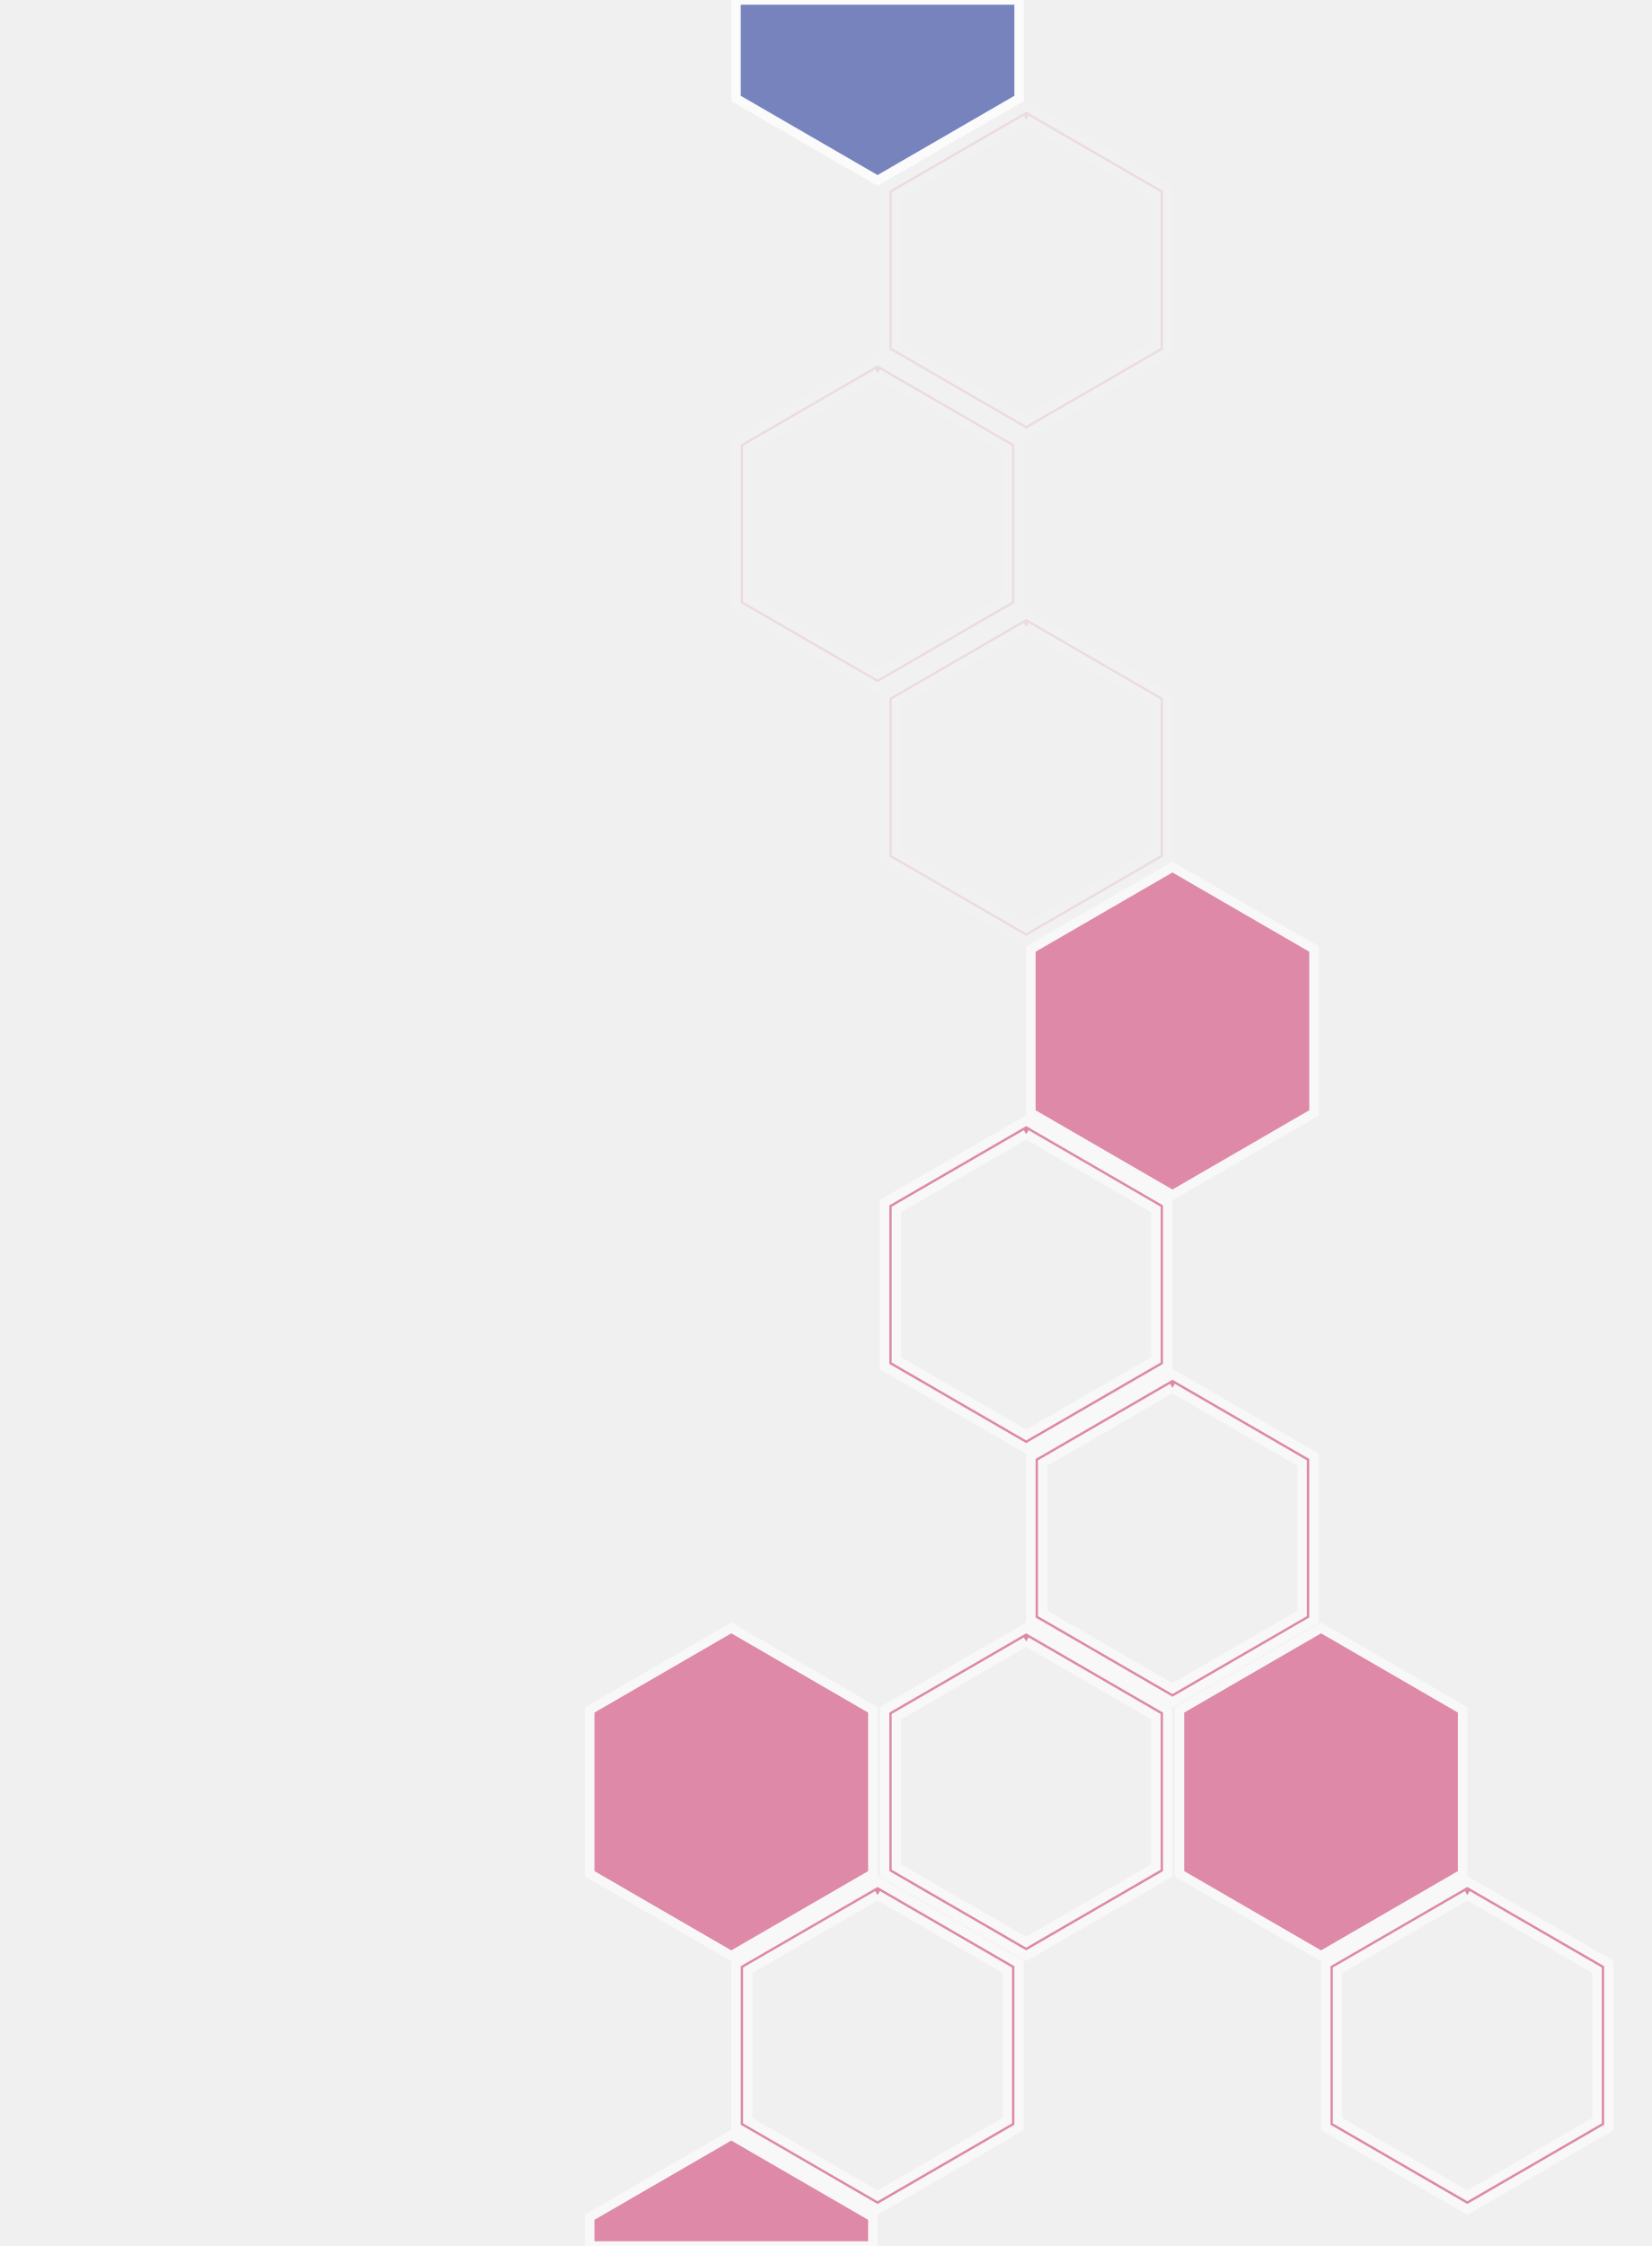
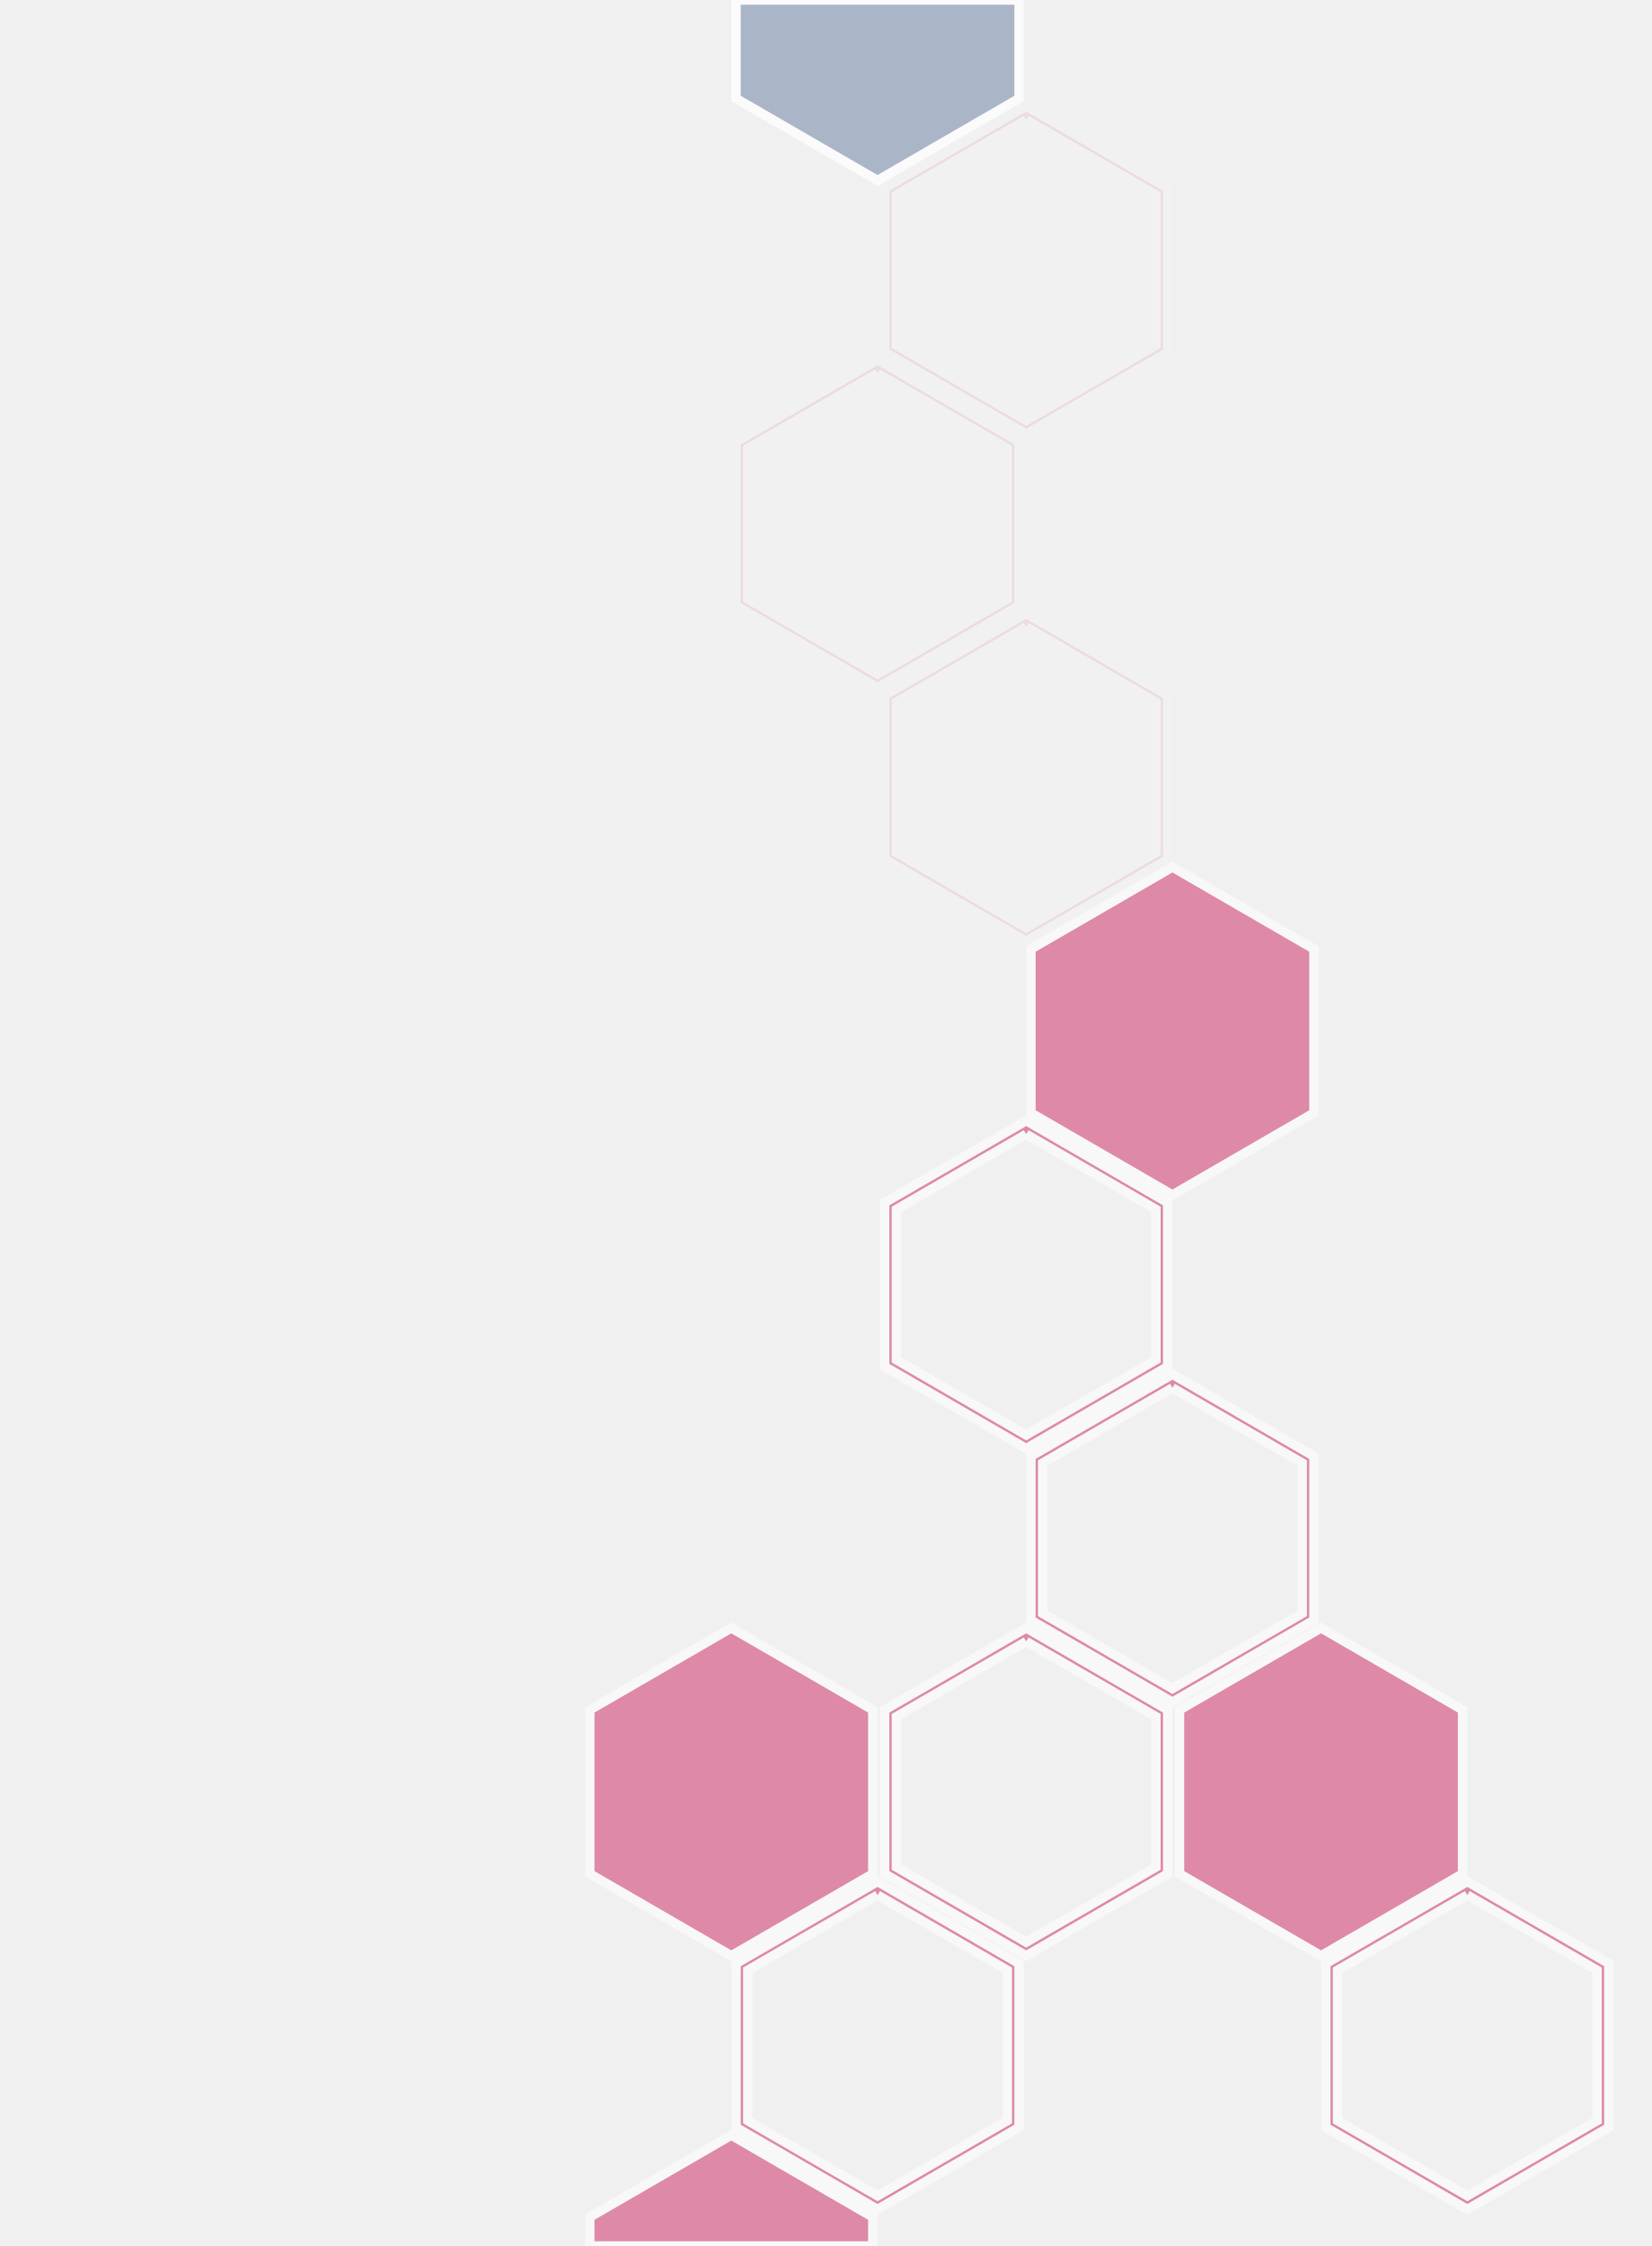
<svg xmlns="http://www.w3.org/2000/svg" id="Layer_1" data-name="Layer 1" viewBox="0 0 700 952">
  <defs>
    <style>
  .cls-1{
    opacity: .1;
    stroke: #fcfcfc;
    stroke-width: 3pt;
  }
  .cls-2,.cls-4{
    fill: #CA225E;
    stroke: white;
    stroke-width: 3pt;
  }
  .cls-3,.cls-4{
    opacity: 0.5;
    stroke: white;
    stroke-width: 3pt;
  }
  
  /* top shape */
  polygon.cls-4 {
-     fill: #4254A7;
+     fill: #8d9bb6;
    opacity: 70%;
    stroke: white;
    stroke-width: 3pt;
  }
</style>
  </defs>
  <g class="cls-1">
    <path class="cls-2" d="M435,50.78l55,31.85v63.74l-55,31.85-55-31.85V82.63l55-31.85M435,45,375,79.75v69.5L435,184l60-34.75V79.75L435,45Z" />
  </g>
  <g class="cls-1">
    <path class="cls-2" d="M435,265.78l55,31.85v63.74l-55,31.85-55-31.85V297.63l55-31.85m0-5.78-60,34.75v69.5L435,399l60-34.75v-69.5L435,260Z" />
  </g>
  <g class="cls-3">
    <path class="cls-2" d="M435,480.78l55,31.85v63.74l-55,31.85-55-31.85V512.63l55-31.85m0-5.78-60,34.75v69.5L435,614l60-34.75v-69.5L435,475Z" />
  </g>
  <g class="cls-3">
    <path class="cls-2" d="M435,695.78l55,31.85v63.74l-55,31.85-55-31.85V727.63l55-31.85m0-5.78-60,34.75v69.5L435,829l60-34.75v-69.5L435,690Z" />
  </g>
  <g class="cls-3">
    <polygon class="cls-2" points="620 794.25 620 724.75 560 690 500 724.75 500 794.25 560 829 620 794.25" />
  </g>
  <g class="cls-3">
    <polygon class="cls-2" points="370 794.25 370 724.75 310 690 250 724.75 250 794.25 310 829 370 794.25" />
  </g>
  <g class="cls-1">
    <path class="cls-2" d="M372,158.28l55,31.85v63.74l-55,31.85-55-31.85V190.13l55-31.85m0-5.78-60,34.75v69.5l60,34.75,60-34.75v-69.5L372,152.5Z" />
  </g>
  <g class="cls-3">
    <polygon class="cls-2" points="557 471.75 557 402.25 497 367.5 437 402.25 437 471.75 497 506.5 557 471.75" />
  </g>
  <g class="cls-3">
    <path class="cls-2" d="M497,588.28l55,31.85v63.74l-55,31.85-55-31.85V620.13l55-31.85m0-5.78-60,34.75v69.5l60,34.75,60-34.75v-69.5L497,582.5Z" />
  </g>
  <g class="cls-3">
    <path class="cls-2" d="M372,803.28l55,31.85v63.74l-55,31.85-55-31.85V835.13l55-31.85m0-5.78-60,34.75v69.5l60,34.75,60-34.75v-69.5L372,797.5Z" />
  </g>
  <g class="cls-3">
    <path class="cls-2" d="M622,803.28l55,31.85v63.74l-55,31.85-55-31.85V835.13l55-31.85m0-5.78-60,34.75v69.5l60,34.75,60-34.75v-69.5L622,797.5Z" />
  </g>
  <polygon class="cls-4" points="372 76.5 432 41.75 432 0 312 0 312 41.75 372 76.5" />
  <g class="cls-3">
    <polygon class="cls-2" points="370 939.75 310 905 250 939.75 250 952 370 952 370 939.75" />
  </g>
</svg>
